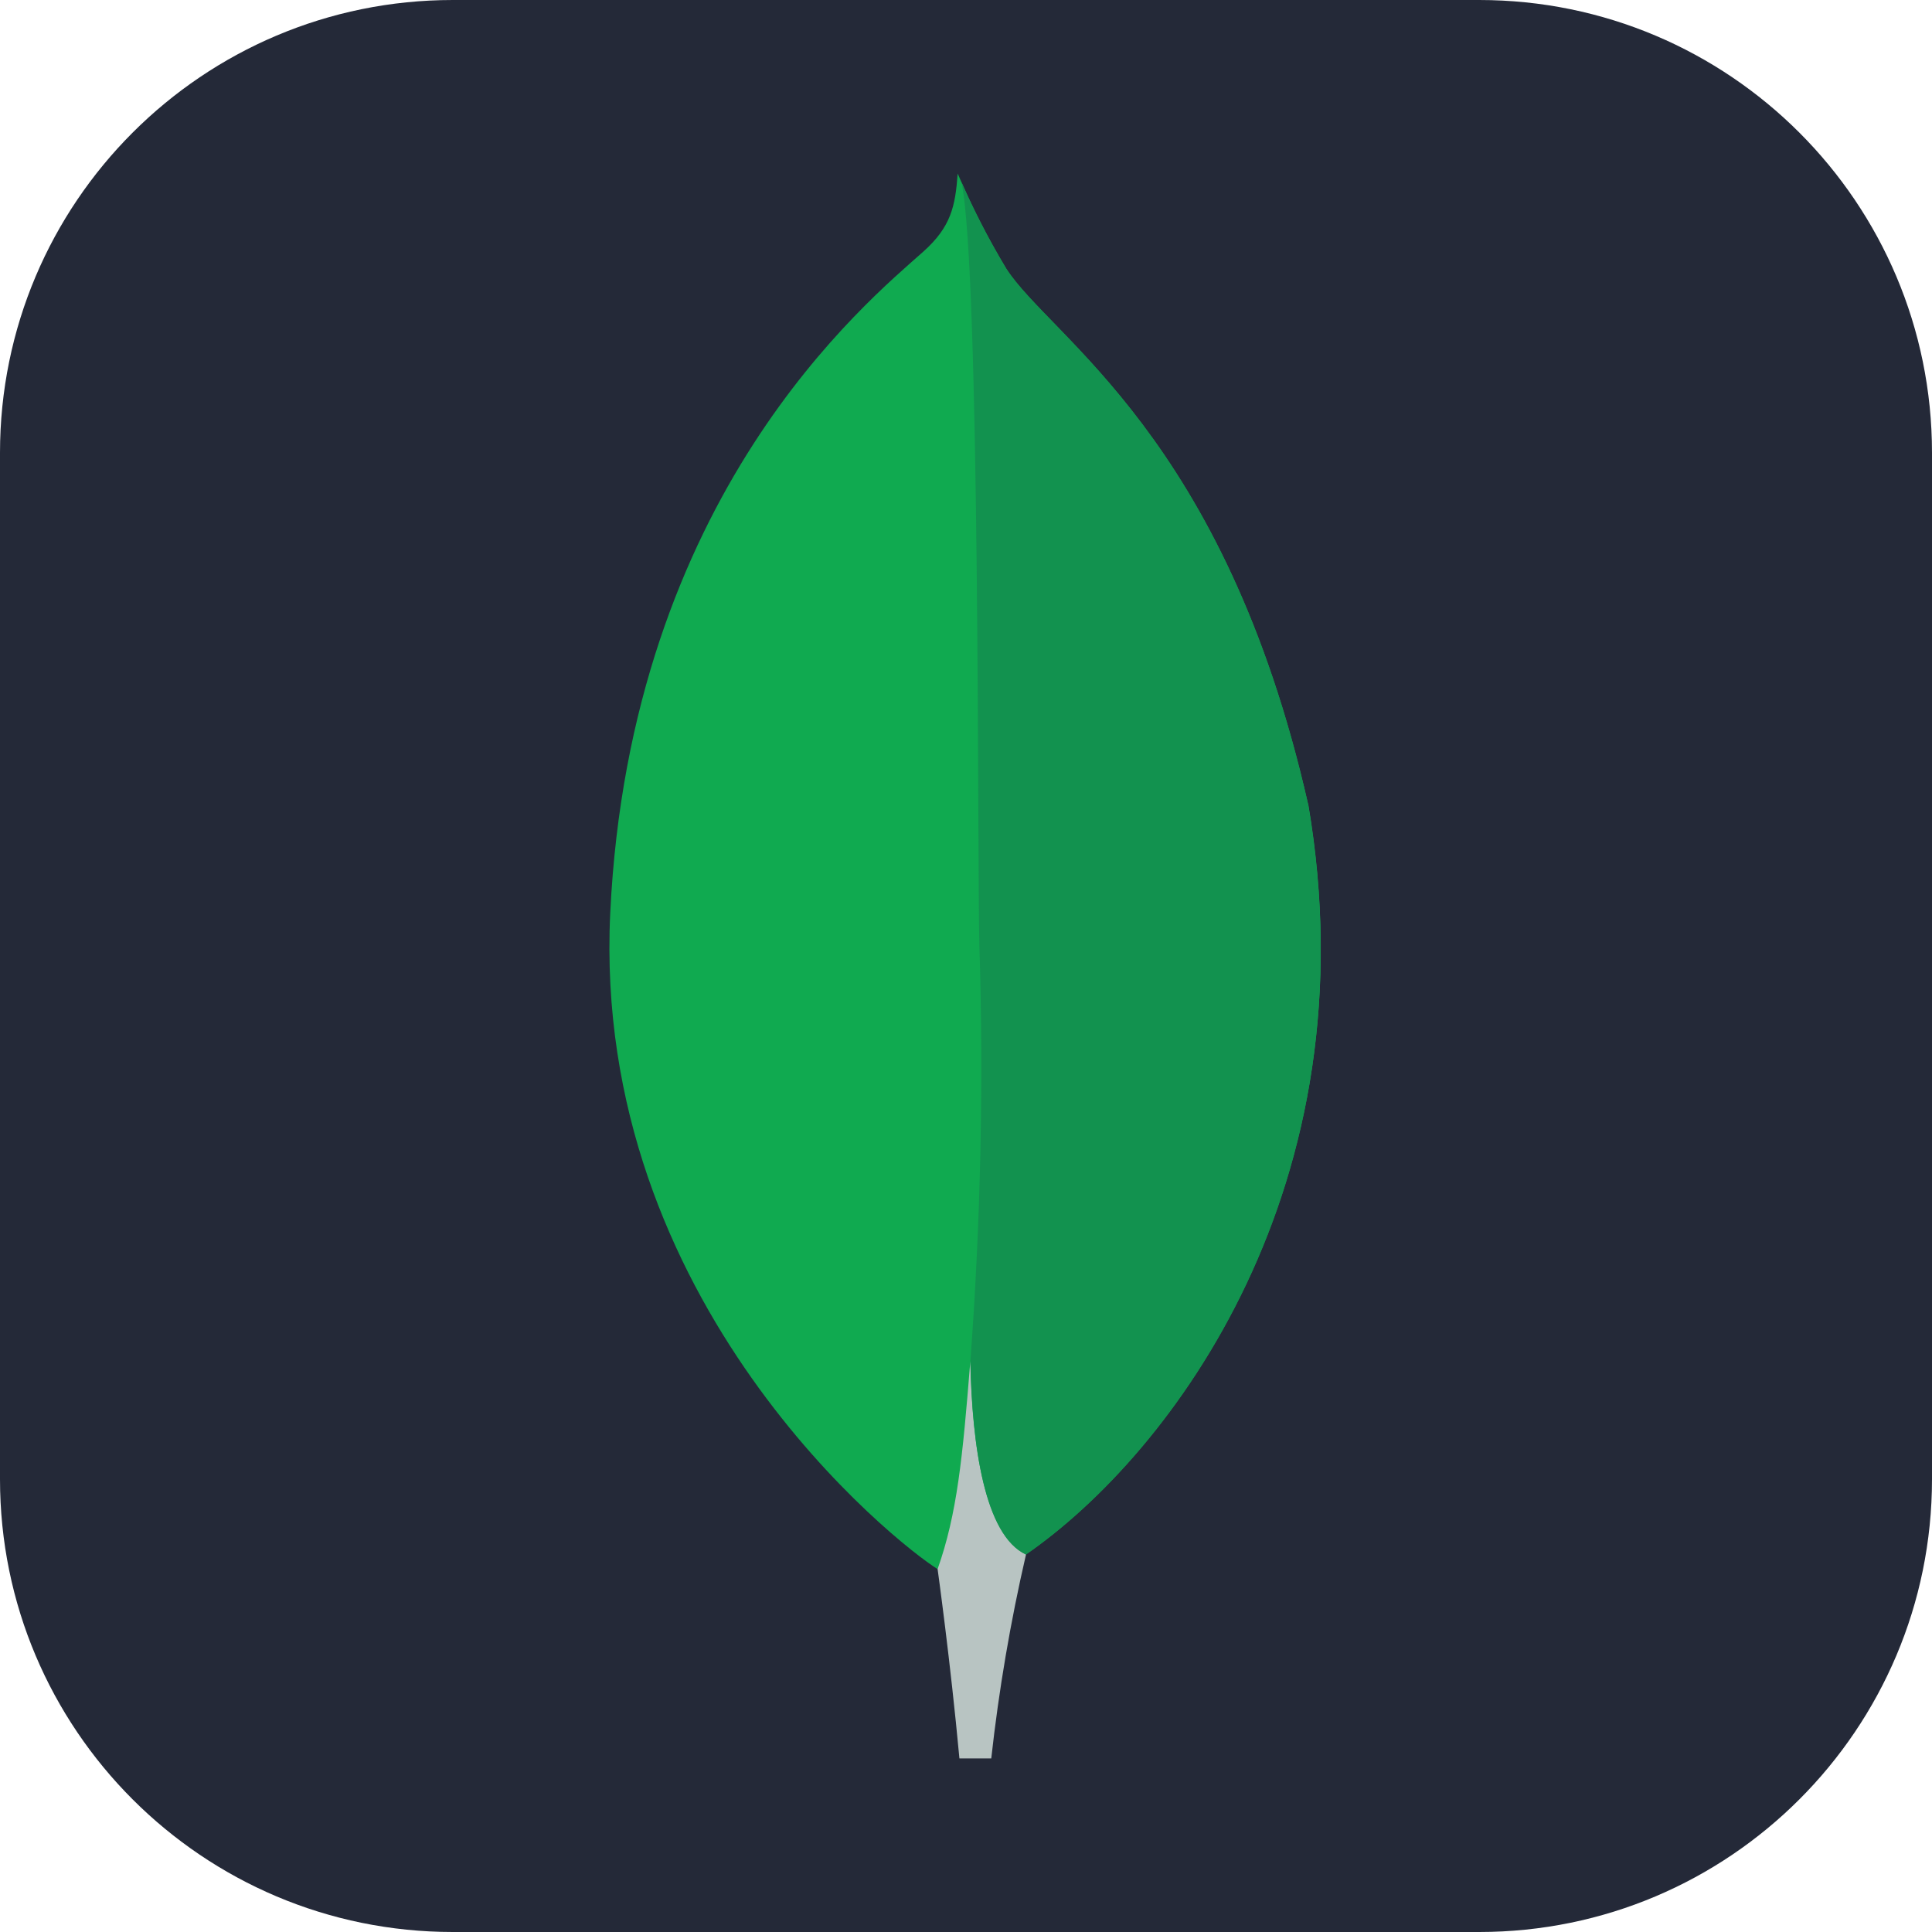
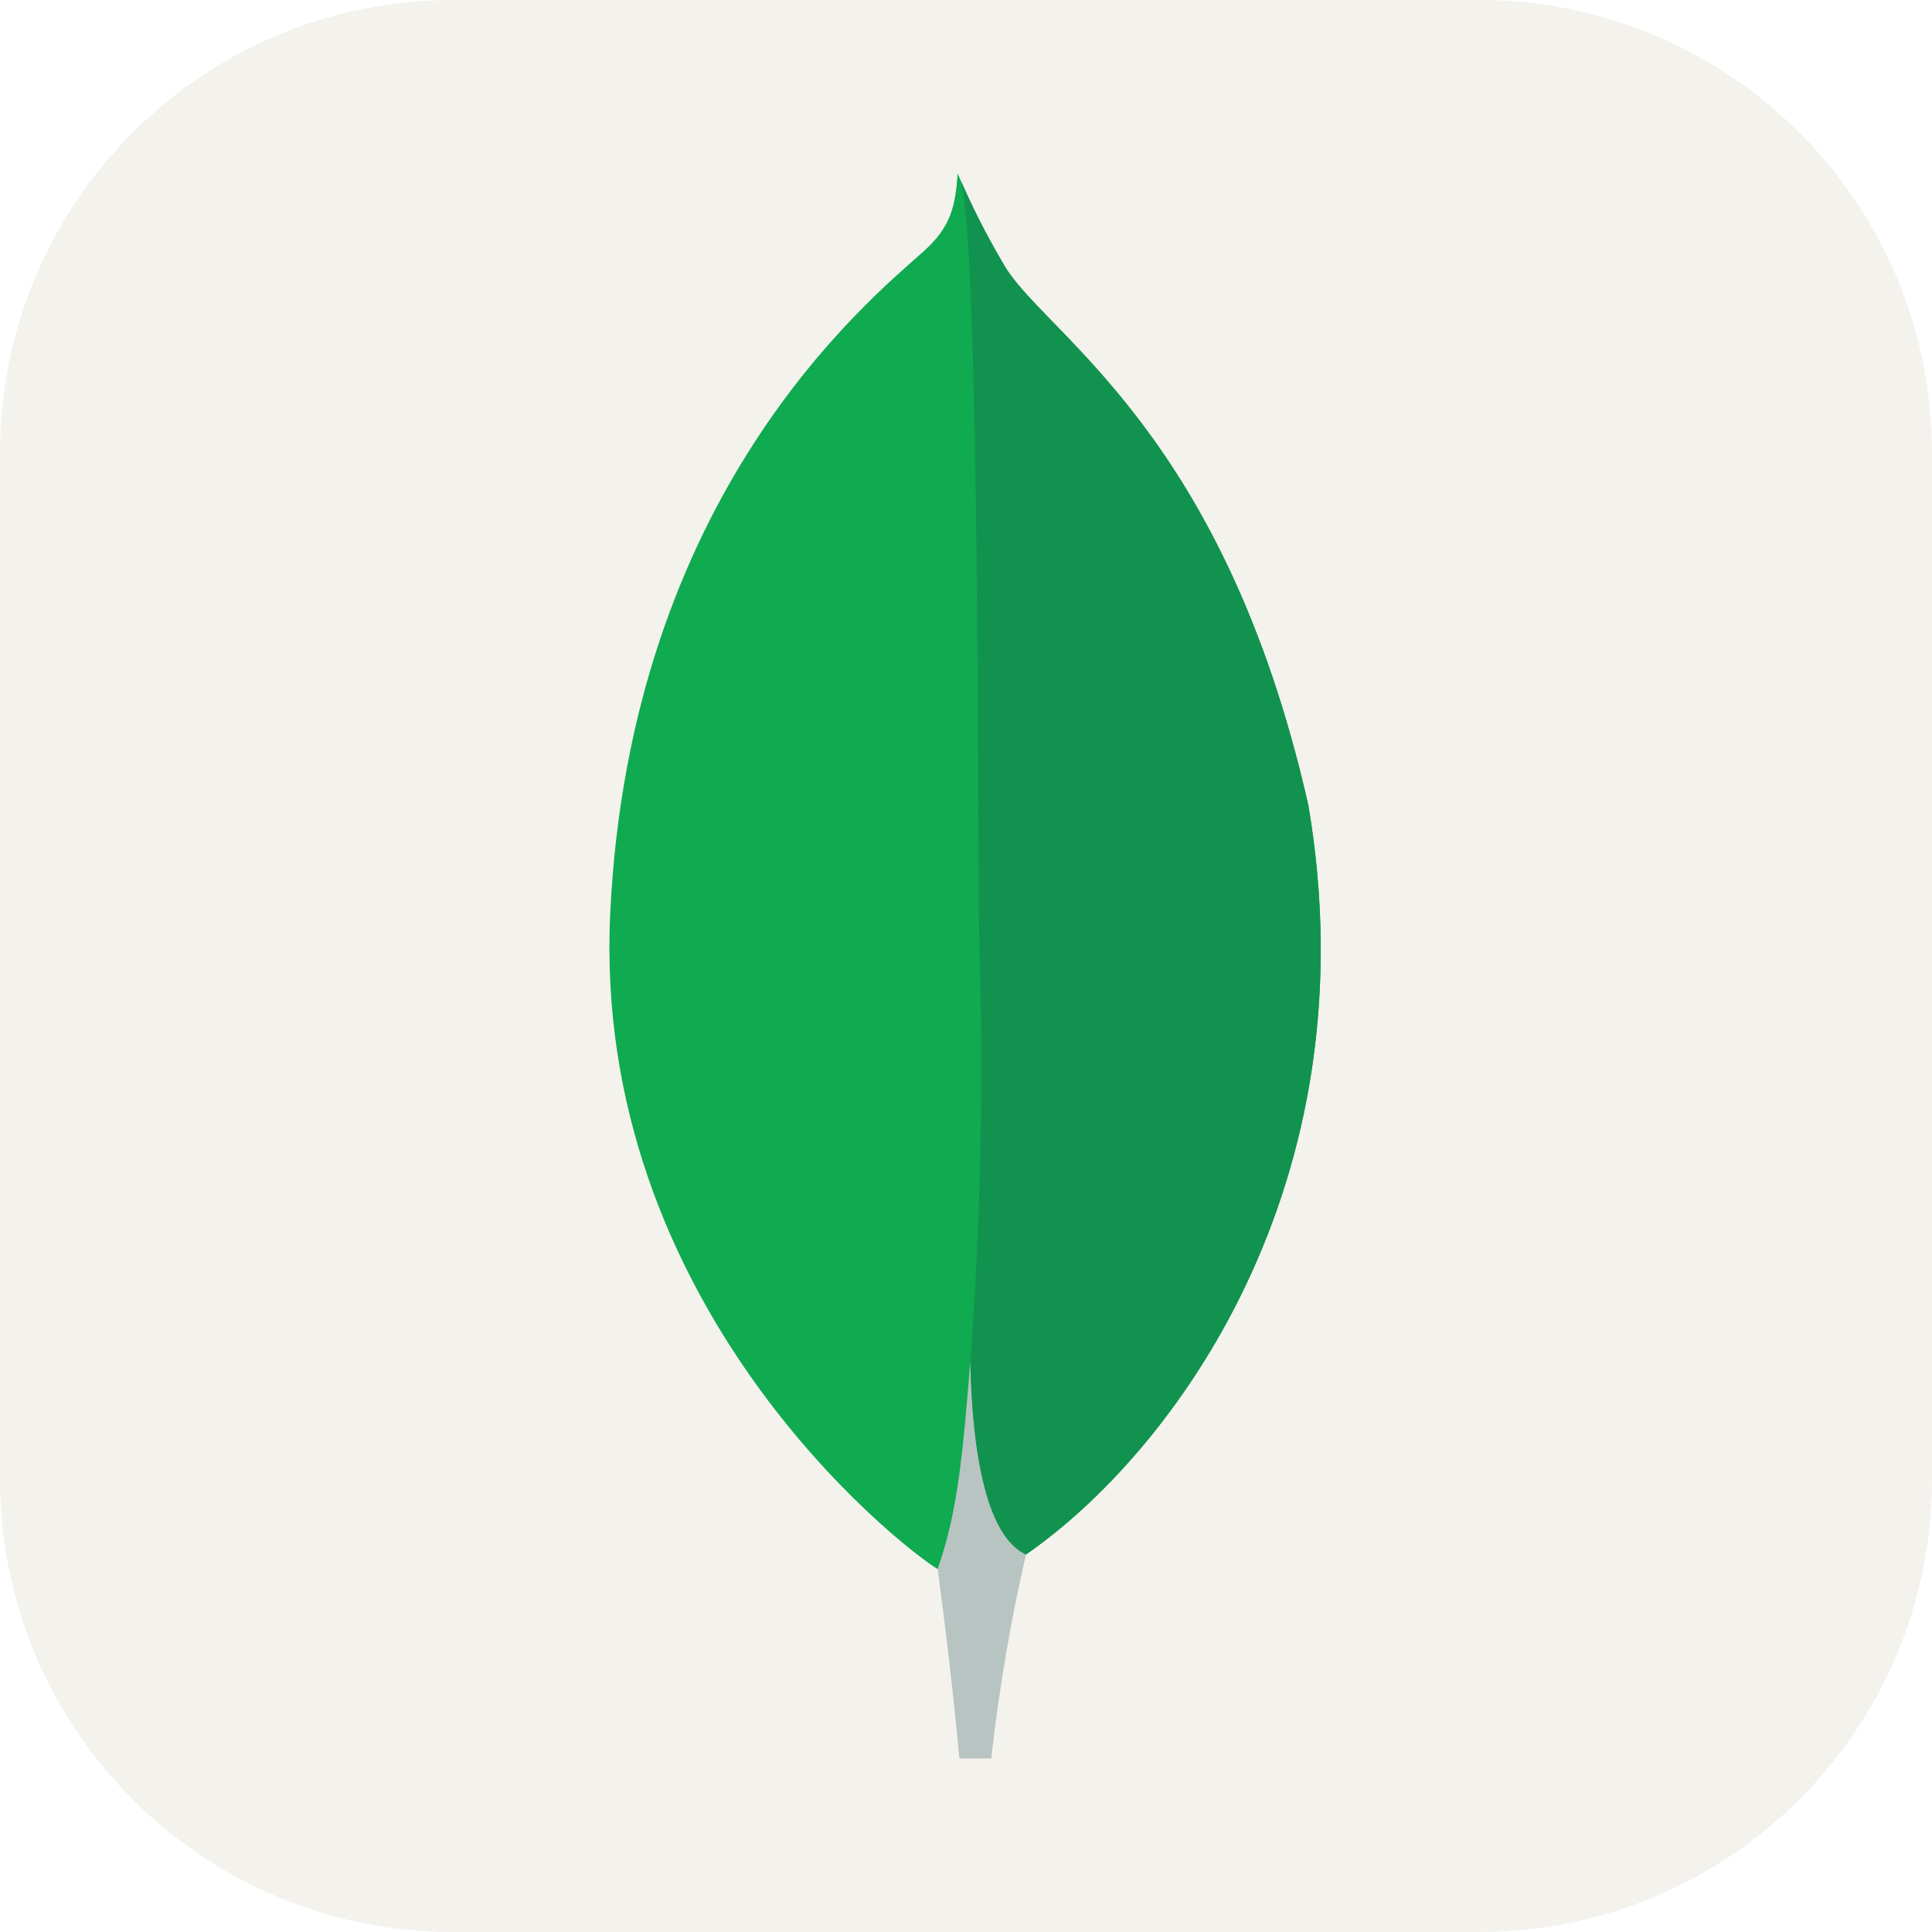
- <svg xmlns="http://www.w3.org/2000/svg" id="mongodb" width="256" height="256" viewBox="0 0 256 256">
-   <style>
-     #mongodb .mongodb-bg { fill: #242938; }
-     @media (prefers-color-scheme: light) {
-       #mongodb .mongodb-bg { fill: #F4F2ED; }
-     }
-   </style>
-   <rect class="mongodb-bg" width="256" height="256" rx="60" fill="#242938" />
+ <svg xmlns="http://www.w3.org/2000/svg" width="256" height="256" viewBox="0 0 256 256">
+   <rect width="256" height="256" rx="60" fill="#F4F2ED" />
  <g transform="translate(128, 128) scale(1.05) translate(-128, -128)">
    <path fill="#10AA50" d="M171.173 107.591C160.636 61.11 138.676 48.736 133.074 39.989C130.764 36.135 128.717 32.13 126.949 28C126.653 32.129 126.109 34.731 122.599 37.862C115.552 44.145 85.622 68.535 83.103 121.348C80.756 170.59 119.303 200.953 124.395 204.092C128.311 206.019 133.08 204.133 135.407 202.364C153.988 189.612 179.376 155.614 171.193 107.591" />
    <path fill="#B8C4C2" d="M128.545 177.871C127.575 190.059 126.88 197.141 124.416 204.106C124.416 204.106 126.033 215.709 127.169 228H131.188C132.147 219.345 133.61 210.753 135.572 202.268C130.369 199.708 128.745 188.566 128.545 177.871Z" />
    <path fill="#12924F" d="M135.565 202.275C130.307 199.846 128.786 188.469 128.552 177.871C129.852 160.388 130.231 142.849 129.688 125.326C129.412 116.132 129.818 40.168 127.423 29.046C129.062 32.813 130.949 36.466 133.074 39.982C138.676 48.736 160.643 61.11 171.173 107.591C179.376 155.532 154.126 189.44 135.565 202.275Z" />
  </g>
</svg>
